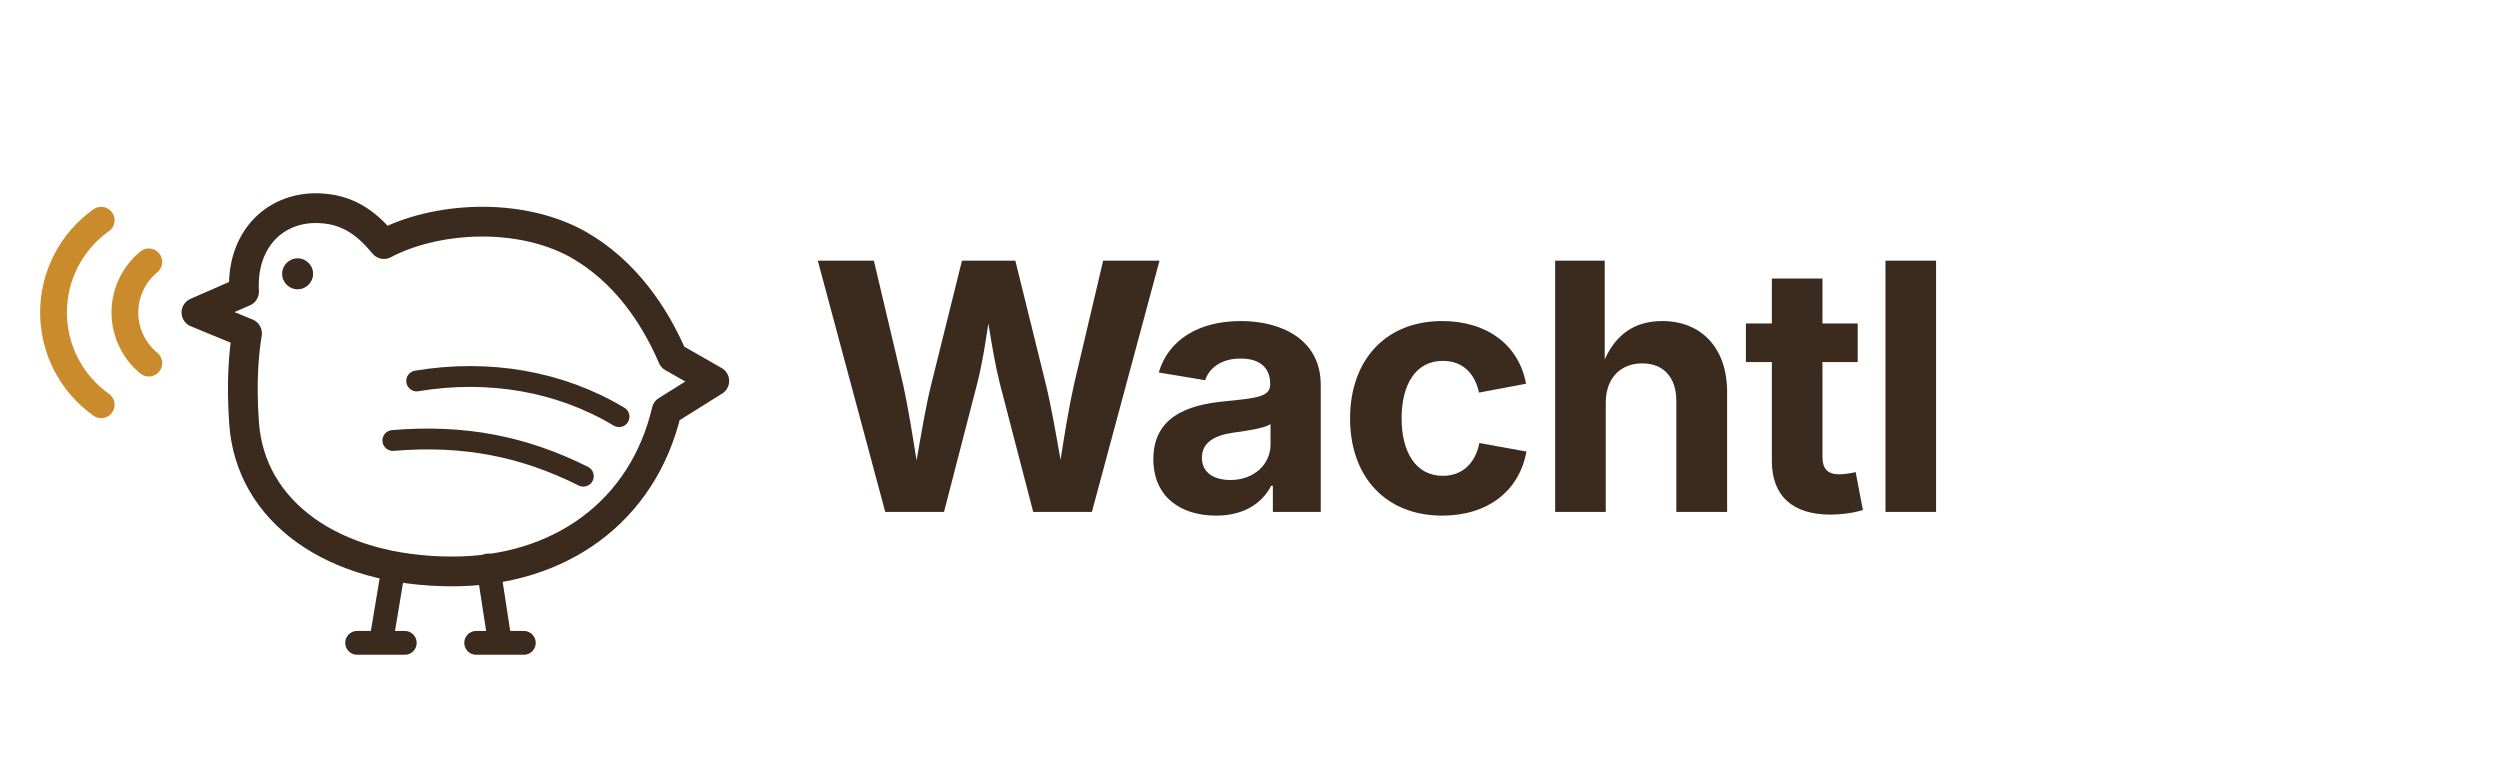
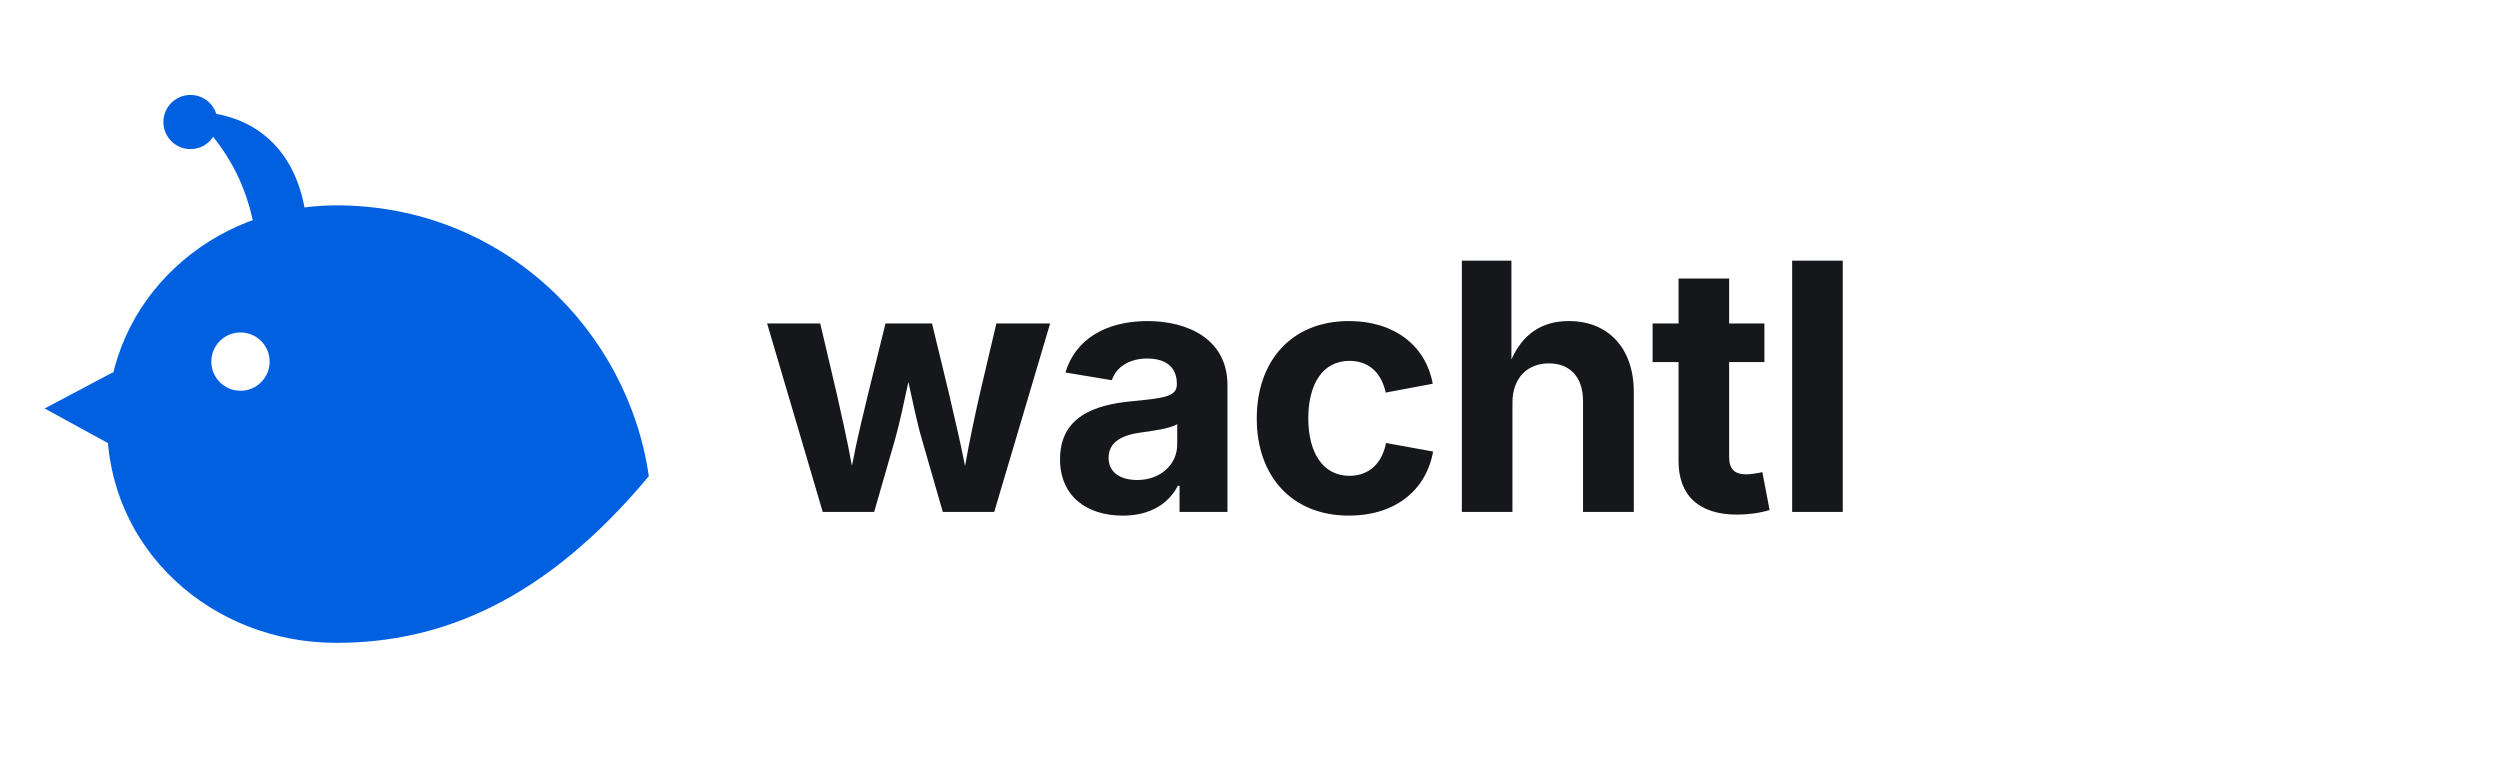
- <svg xmlns="http://www.w3.org/2000/svg" viewBox="0 0 420 128" fill="none" stroke-linecap="round" stroke-linejoin="round">
-   <path d="M41 49 C40.5 40 46.5 34.5 54 35 C59 35.3 62 38 64.5 41 C73 36.5 87 35.5 97 41 C105 45.5 110 53 113 60 L120 64 L112 69 C108 86 94 96 76 96 C56 96 42 86 41 71 C40.5 64 41 59 41.5 56 L33 52.5 Z" stroke="#3B2A1E" stroke-width="5" />
-   <path d="M70 64 C82 62 94 64 104 70 M66 74 C78 73 88 75 98 80" stroke="#3B2A1E" stroke-width="3.5" />
-   <path d="M66 96 L64 108 M60 108 L68 108 M82 95 L84 108 M80 108 L88 108" stroke="#3B2A1E" stroke-width="4" />
-   <circle cx="50" cy="46" r="2.6" fill="#3B2A1E" />
-   <path d="M25 44 A11 11 0 0 0 25 61 M17 37 A19 19 0 0 0 17 68" stroke="#C98B2C" stroke-width="4.5" />
-   <text x="136" y="86" font-family="Inter, 'Segoe UI', Arial, sans-serif" font-size="58" font-weight="700" letter-spacing="-1" fill="#3B2A1E" stroke="none">Wachtl</text>
+ <svg xmlns="http://www.w3.org/2000/svg" viewBox="0 0 420 128">
+   <g fill="#0060e0" transform="translate(4 10) scale(1.75)">
+     <path d="M30 14 C46 14 58 26 60 40 C50 52 40 56 30 56 C18 56 8 47 8 35 C8 23 18 14 30 14Z M18 29a2.8 2.8 0 1 0 5.6 0a2.8 2.8 0 1 0 -5.6 0Z" />
+     <path d="M8.6 30 L2 33.5 L8.4 37Z" />
+     <path d="M27 14.5 C26 8.5 22 5 16 5 C19 8 21 11 22 15.5Z" />
+     <circle cx="16" cy="6" r="2.6" />
+   </g>
+   <text x="128" y="86" font-family="Inter, 'Segoe UI', Arial, sans-serif" font-size="58" font-weight="700" letter-spacing="-1" fill="#15171a">wachtl</text>
</svg>
